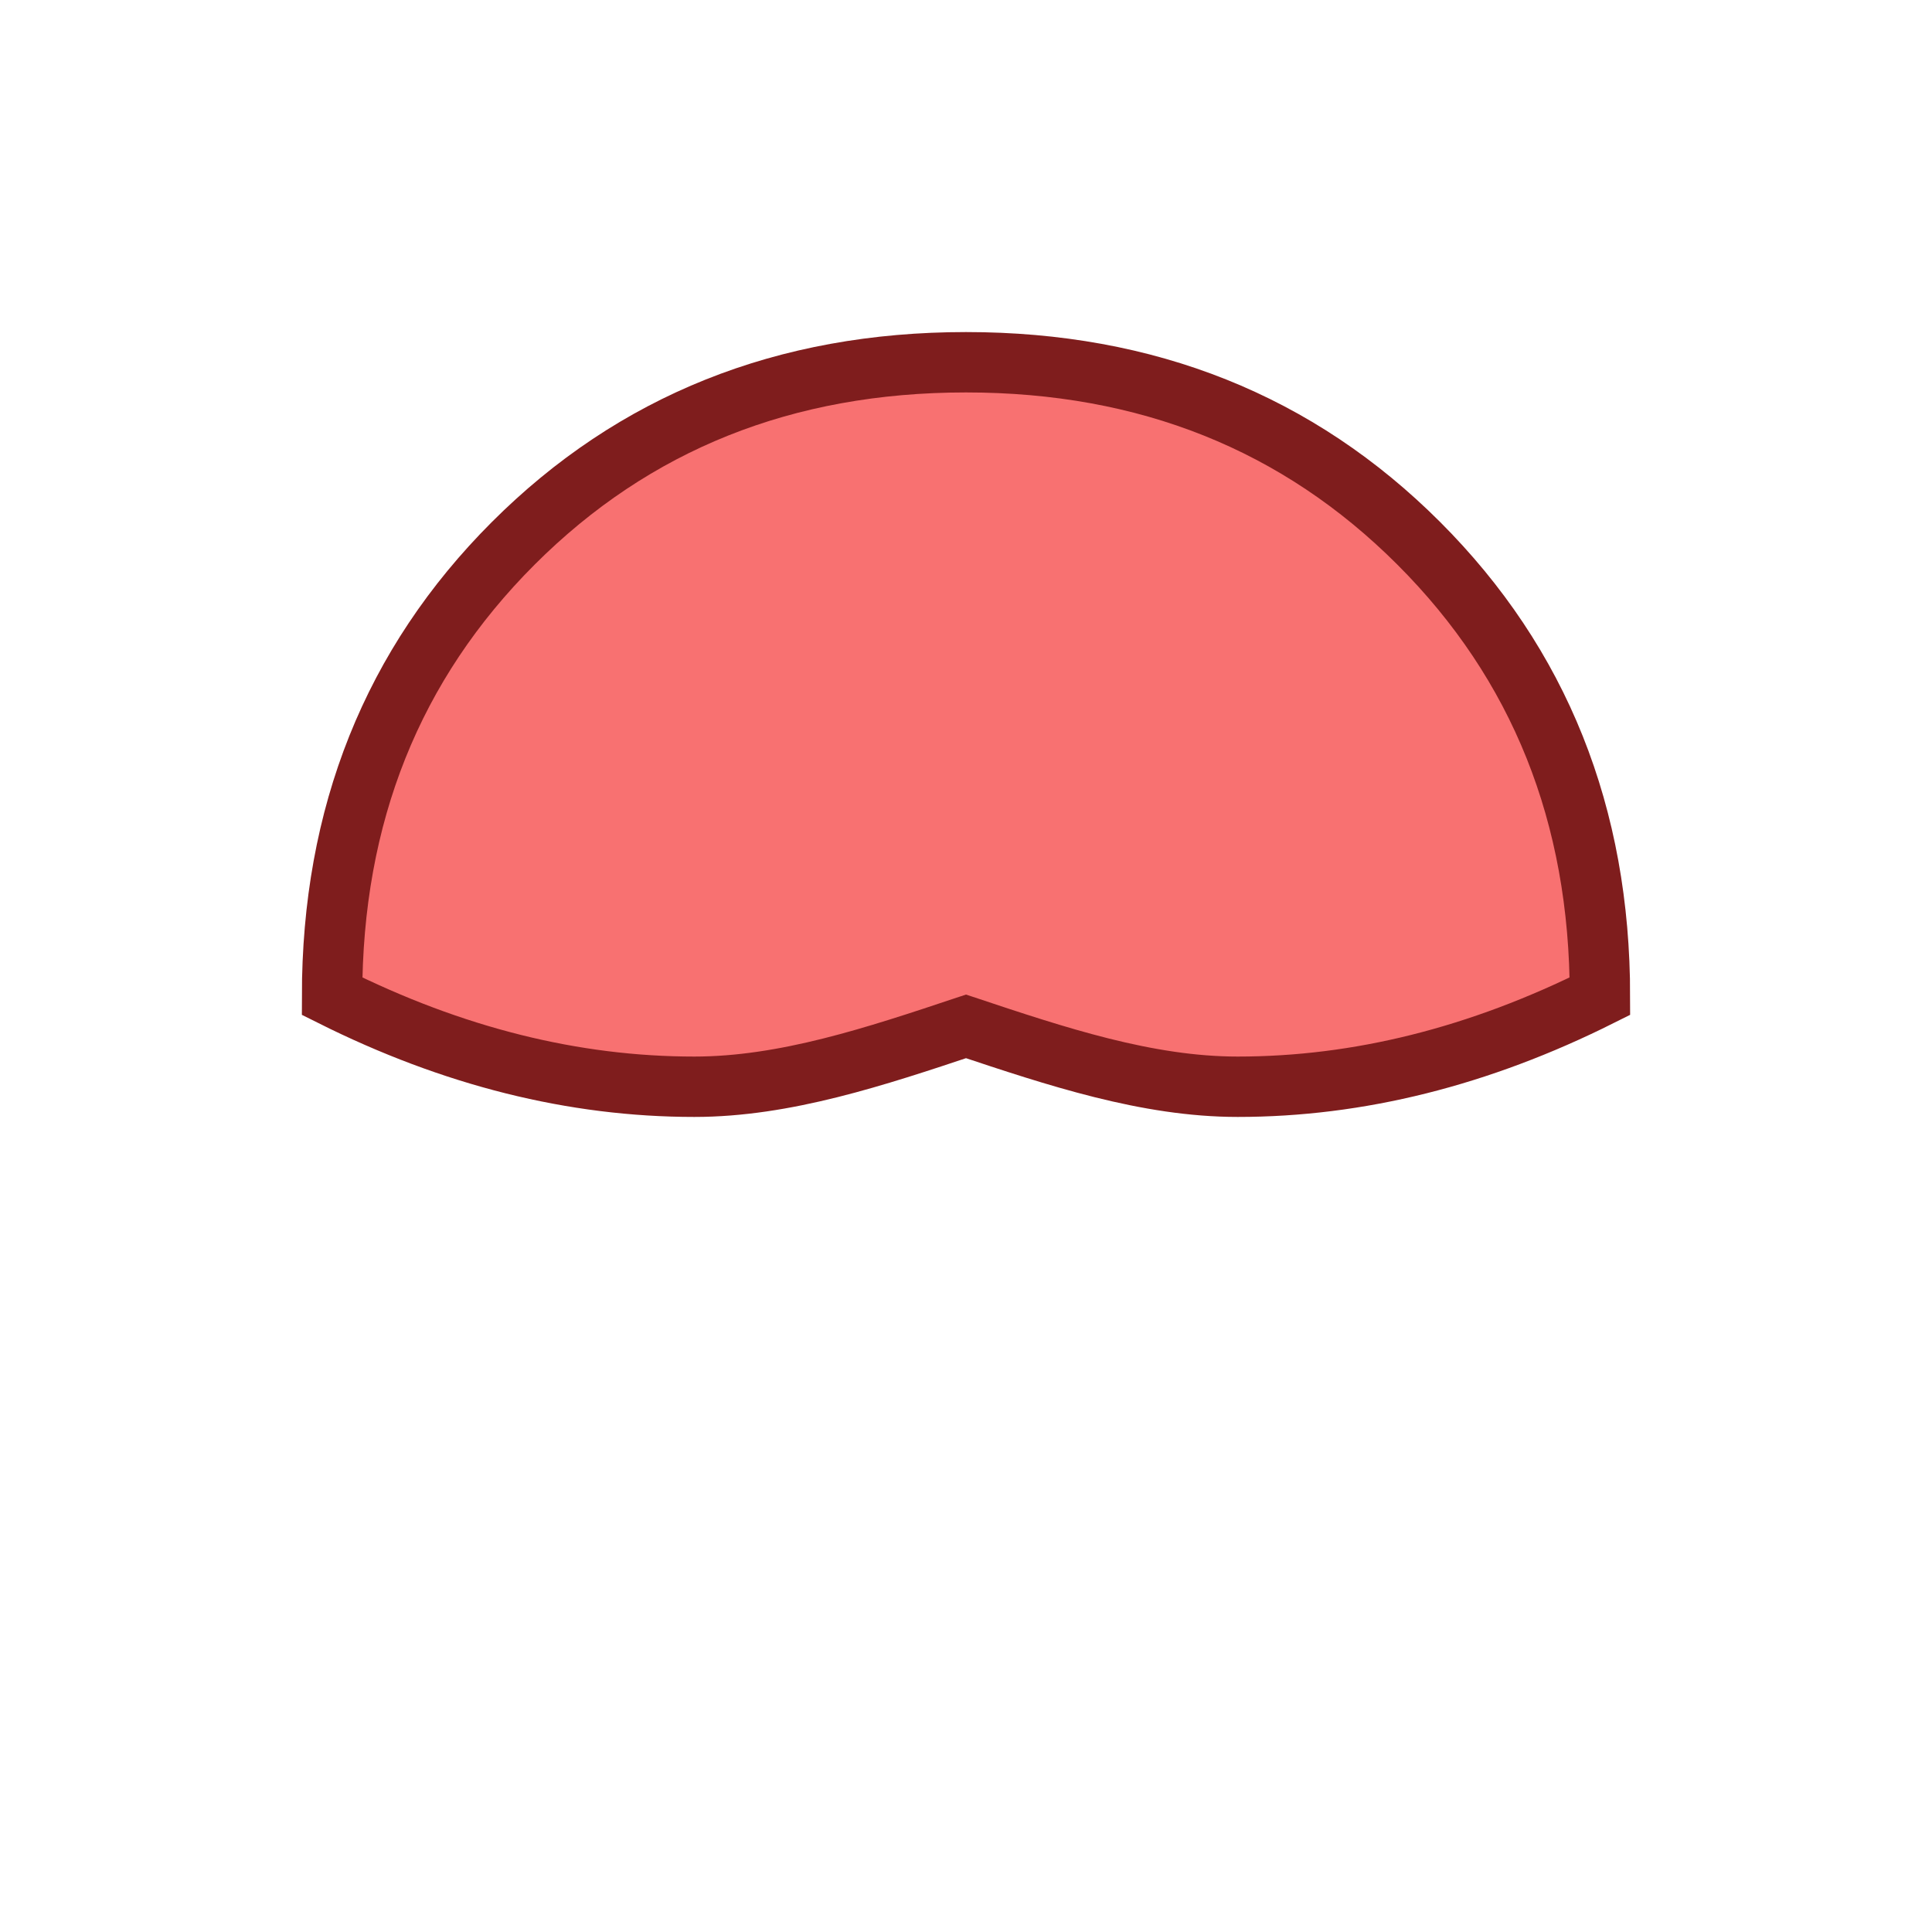
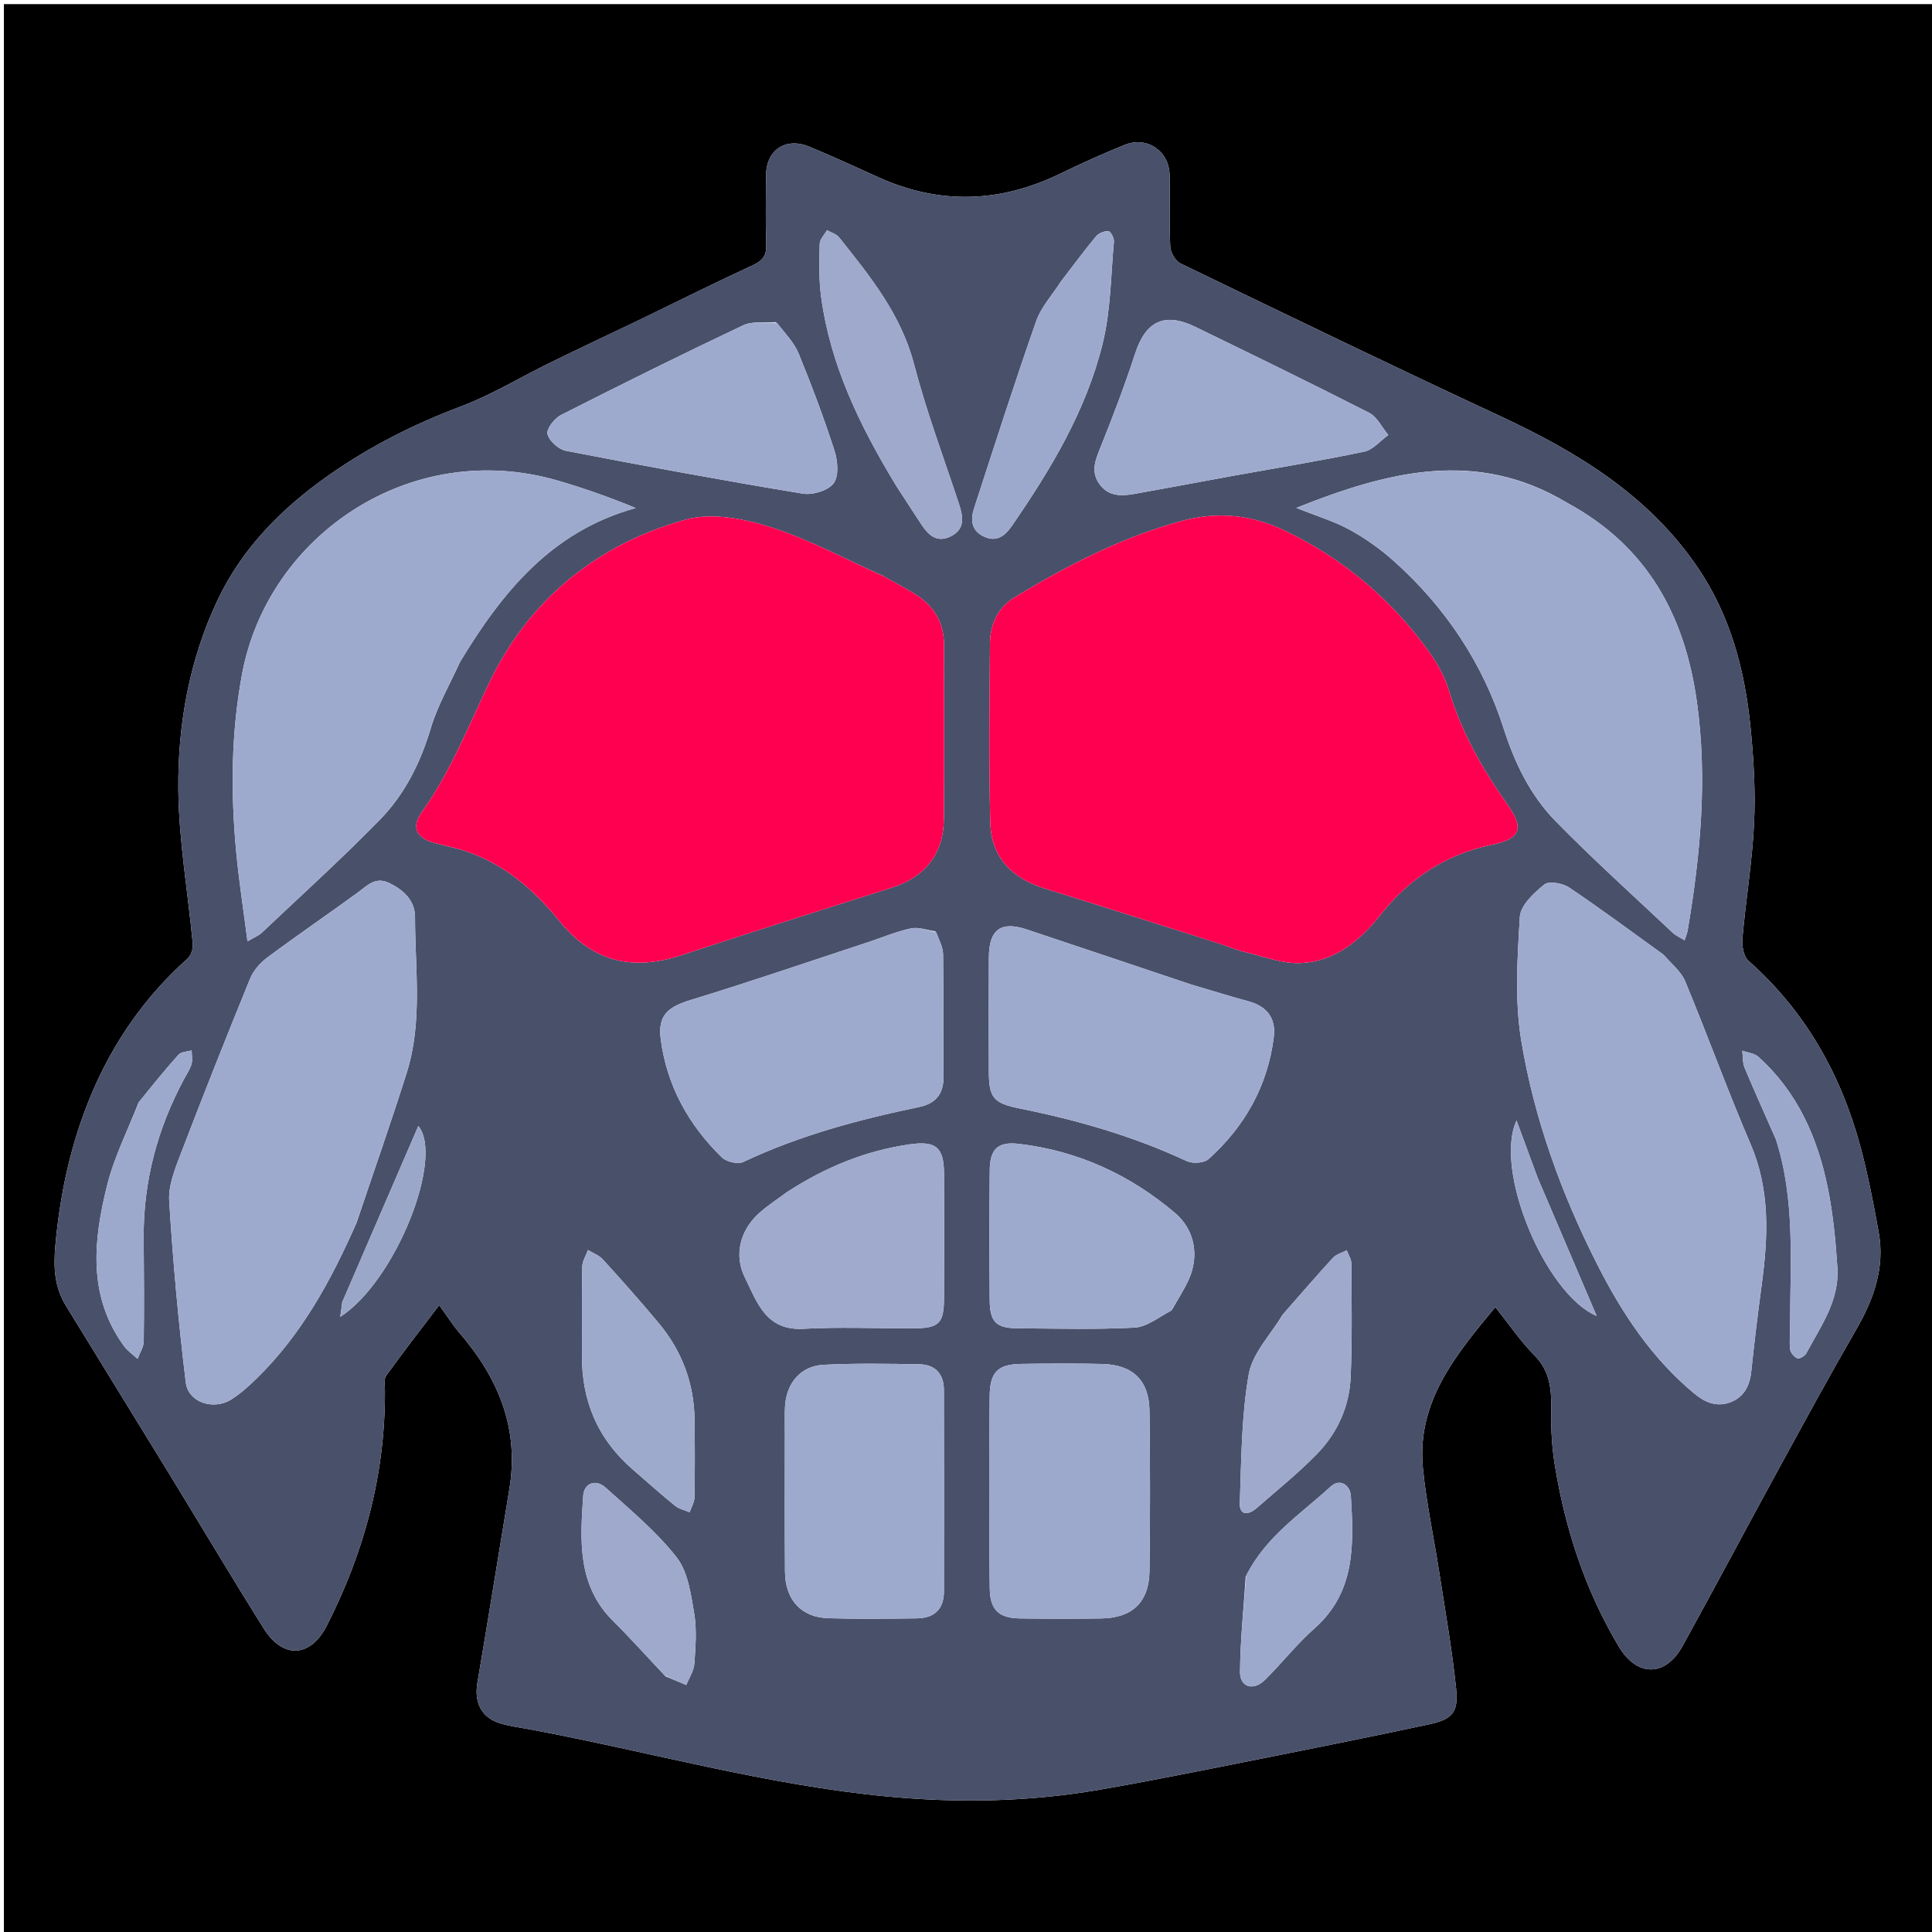
- <svg xmlns="http://www.w3.org/2000/svg" viewBox="0 0 64 64" fill="none">
-   <path fill="#f87171" d="M32 12c6 0 11 2 15 6 4 4 6 9 6 15-4 2-8 3-12 3-3 0-6-1-9-2-3 1-6 2-9 2-4 0-8-1-12-3 0-6 2-11 6-15 4-4 9-6 15-6Z" />
-   <path stroke="#7f1d1d" stroke-width="2" d="M32 12c6 0 11 2 15 6 4 4 6 9 6 15-4 2-8 3-12 3-3 0-6-1-9-2-3 1-6 2-9 2-4 0-8-1-12-3 0-6 2-11 6-15 4-4 9-6 15-6Z" />
+ <svg xmlns="http://www.w3.org/2000/svg" version="1.1" id="Layer_1" x="0px" y="0px" width="100%" viewBox="0 0 512 512" enable-background="new 0 0 512 512" xml:space="preserve">
+   <path fill="#000000" opacity="1" stroke="none" d=" M294,513   C196.024,513 98.548,513 1.036,513   C1.036,342.399 1.036,171.798 1.036,1.098   C171.56,1.098 342.119,1.098 512.839,1.098   C512.839,171.667 512.839,342.333 512.839,513   C440.131,513 367.315,513 294,513  M170.005,84.502   C161.963,88.353 153.897,92.153 145.887,96.068   C137.993,99.927 130.412,104.583 122.233,107.67   C109.775,112.371 98.098,118.251 87.205,125.886   C74.672,134.671 64.111,145.318 57.585,159.182   C50.172,174.929 47.097,192.001 47.259,209.239   C47.387,222.884 49.826,236.504 51.089,250.149   C51.206,251.408 50.629,253.204 49.719,254.016   C38.398,264.12 29.957,276.294 24.136,290.194   C18.813,302.905 15.927,316.196 14.676,330.019   C14.135,335.997 14.441,341.096 17.486,346.067   C26.608,360.958 35.79,375.812 44.91,390.704   C53.259,404.337 61.426,418.083 69.926,431.62   C75.009,439.715 82.301,439.236 86.58,430.86   C96.589,411.263 102.123,390.565 102.01,368.464   C102.004,367.139 101.693,365.461 102.354,364.545   C106.837,358.326 111.544,352.268 116.387,345.883   C118.476,348.754 119.968,351.137 121.781,353.244   C132.059,365.186 137.661,378.566 134.985,394.64   C132.143,411.717 129.442,428.819 126.523,445.883   C125.596,451.298 127.636,455.328 132.88,456.805   C135.412,457.518 138.051,457.855 140.645,458.34   C172.226,464.251 203.247,473.102 235.385,476.11   C254.142,477.865 272.804,477.507 291.356,474.3   C304.186,472.083 316.957,469.506 329.729,466.966   C346.042,463.723 362.354,460.462 378.618,456.986   C384.953,455.633 386.548,453.823 385.874,447.366   C384.799,437.056 382.983,426.821 381.399,416.567   C379.99,407.446 378.007,398.388 377.1,389.221   C375.353,371.566 385.733,359.098 396.274,346.403   C399.847,350.868 402.902,355.39 406.67,359.209   C410.989,363.587 411.19,368.656 411.091,374.212   C411.007,378.976 411.313,383.814 412.084,388.515   C414.861,405.447 420.169,421.569 428.99,436.35   C433.864,444.516 441.393,444.392 445.902,436.208   C454.681,420.275 463.211,404.205 471.936,388.241   C478.5,376.229 485.053,364.205 491.904,352.356   C496.572,344.282 499.567,335.925 497.869,326.531   C496.495,318.937 495.045,311.326 493.037,303.882   C487.86,284.687 478.442,267.986 463.384,254.641   C462.073,253.479 461.585,250.643 461.758,248.676   C462.65,238.5 464.362,228.376 464.847,218.19   C465.247,209.772 464.75,201.25 463.915,192.848   C462.416,177.75 458.635,163.269 449.968,150.485   C436.949,131.283 418.068,119.816 397.546,110.265   C369.181,97.064 341.014,83.436 312.845,69.821   C311.493,69.168 310.209,66.912 310.132,65.342   C309.819,59.024 310.092,52.68 309.961,46.349   C309.83,40.045 303.96,36.019 298.124,38.366   C292.322,40.7 286.609,43.287 280.982,46.019   C264.984,53.786 248.92,54.329 232.658,46.914   C226.642,44.171 220.618,41.436 214.518,38.889   C208.245,36.271 203.068,39.719 203.016,46.417   C202.968,52.583 202.863,58.755 203.063,64.915   C203.153,67.667 202.136,69.048 199.701,70.183   C189.967,74.721 180.326,79.457 170.005,84.502  z" />
+   <path fill="#49506A" opacity="1" stroke="none" d=" M170.328,84.311   C180.326,79.457 189.967,74.721 199.701,70.183   C202.136,69.048 203.153,67.667 203.063,64.915   C202.863,58.755 202.968,52.583 203.016,46.417   C203.068,39.719 208.245,36.271 214.518,38.889   C220.618,41.436 226.642,44.171 232.658,46.914   C248.92,54.329 264.984,53.786 280.982,46.019   C286.609,43.287 292.322,40.7 298.124,38.366   C303.96,36.019 309.83,40.045 309.961,46.349   C310.092,52.68 309.819,59.024 310.132,65.342   C310.209,66.912 311.493,69.168 312.845,69.821   C341.014,83.436 369.181,97.064 397.546,110.265   C418.068,119.816 436.949,131.283 449.968,150.485   C458.635,163.269 462.416,177.75 463.915,192.848   C464.75,201.25 465.247,209.772 464.847,218.19   C464.362,228.376 462.65,238.5 461.758,248.676   C461.585,250.643 462.073,253.479 463.384,254.641   C478.442,267.986 487.86,284.687 493.037,303.882   C495.045,311.326 496.495,318.937 497.869,326.531   C499.567,335.925 496.572,344.282 491.904,352.356   C485.053,364.205 478.5,376.229 471.936,388.241   C463.211,404.205 454.681,420.275 445.902,436.208   C441.393,444.392 433.864,444.516 428.99,436.35   C420.169,421.569 414.861,405.447 412.084,388.515   C411.313,383.814 411.007,378.976 411.091,374.212   C411.19,368.656 410.989,363.587 406.67,359.209   C402.902,355.39 399.847,350.868 396.274,346.403   C385.733,359.098 375.353,371.566 377.1,389.221   C378.007,398.388 379.99,407.446 381.399,416.567   C382.983,426.821 384.799,437.056 385.874,447.366   C386.548,453.823 384.953,455.633 378.618,456.986   C362.354,460.462 346.042,463.723 329.729,466.966   C316.957,469.506 304.186,472.083 291.356,474.3   C272.804,477.507 254.142,477.865 235.385,476.11   C203.247,473.102 172.226,464.251 140.645,458.34   C138.051,457.855 135.412,457.518 132.88,456.805   C127.636,455.328 125.596,451.298 126.523,445.883   C129.442,428.819 132.143,411.717 134.985,394.64   C137.661,378.566 132.059,365.186 121.781,353.244   C119.968,351.137 118.476,348.754 116.387,345.883   C111.544,352.268 106.837,358.326 102.354,364.545   C101.693,365.461 102.004,367.139 102.01,368.464   C102.123,390.565 96.589,411.263 86.58,430.86   C82.301,439.236 75.009,439.715 69.926,431.62   C61.426,418.083 53.259,404.337 44.91,390.704   C35.79,375.812 26.608,360.958 17.486,346.067   C14.441,341.096 14.135,335.997 14.676,330.019   C15.927,316.196 18.813,302.905 24.136,290.194   C29.957,276.294 38.398,264.12 49.719,254.016   C50.629,253.204 51.206,251.408 51.089,250.149   C49.826,236.504 47.387,222.884 47.259,209.239   C47.097,192.001 50.172,174.929 57.585,159.182   C64.111,145.318 74.672,134.671 87.205,125.886   C98.098,118.251 109.775,112.371 122.233,107.67   C130.412,104.583 137.993,99.927 145.887,96.068   C153.897,92.153 161.963,88.353 170.328,84.311  M323.304,250.111   C325.511,250.853 327.676,251.774 329.933,252.303   C334.868,253.458 339.904,255.473 344.801,255.223   C353.783,254.764 360.401,249.316 365.884,242.385   C373.472,232.79 383.164,226.416 395.253,223.889   C403.05,222.258 404.052,219.636 399.353,212.997   C392.778,203.707 387.254,193.933 383.945,182.929   C382.865,179.339 380.932,175.847 378.736,172.778   C368.765,158.843 356.032,148.1 340.549,140.655   C331.788,136.442 322.747,135.489 313.344,138.018   C297.437,142.296 282.975,149.778 268.987,158.229   C264.555,160.906 262.397,165.376 262.354,170.473   C262.22,186.293 262.05,202.121 262.431,217.933   C262.65,227.03 268.068,232.753 276.886,235.469   C292.139,240.167 307.326,245.078 323.304,250.111  M233.918,152.575   C224.048,148.187 214.449,142.948 204.216,139.704   C197.162,137.468 188.628,135.803 181.803,137.684   C158.448,144.122 140.357,158.759 129.874,180.518   C124.176,192.347 119.417,204.524 111.742,215.318   C108.946,219.251 110.34,222.088 115.136,223.39   C117.863,224.13 120.663,224.639 123.335,225.534   C133.633,228.985 141.457,235.724 148.219,244.046   C156.993,254.843 167.445,257.463 180.575,253.129   C199.052,247.032 217.606,241.167 236.159,235.304   C245.127,232.47 250.061,226.374 250.139,216.963   C250.267,201.639 250.167,186.313 250.175,170.988   C250.178,164.95 247.459,160.464 242.38,157.368   C239.823,155.81 237.176,154.401 233.918,152.575  M415.242,133.209   C391.275,118.845 367.858,124.892 343.547,134.596   C349.013,136.789 353.645,138.164 357.781,140.442   C361.971,142.749 365.969,145.616 369.531,148.816   C383.054,160.964 392.921,175.72 398.466,193.006   C401.435,202.265 405.548,210.765 412.23,217.594   C422.22,227.802 432.867,237.368 443.268,247.171   C444.066,247.923 445.134,248.387 446.423,249.204   C446.785,248.073 447.114,247.353 447.241,246.599   C450.647,226.495 452.532,206.307 449.688,185.971   C446.522,163.328 436.738,144.854 415.242,133.209  M121.907,175.431   C133.035,157.014 146.092,140.803 168.473,134.634   C161.63,131.822 154.809,129.392 147.869,127.375   C108.73,116.001 71.041,141.98 64.182,178.471   C61.23,194.183 61.116,209.925 62.595,225.73   C63.317,233.448 64.519,241.122 65.588,249.468   C67.469,248.352 68.582,247.935 69.377,247.183   C79.885,237.244 90.629,227.531 100.723,217.185   C107.281,210.463 111.438,202.117 114.169,192.96   C115.912,187.117 119.033,181.685 121.907,175.431  M440.66,252.869   C432.414,246.938 424.268,240.859 415.841,235.198   C414.132,234.05 410.495,233.405 409.259,234.402   C406.489,236.636 402.955,239.946 402.773,243   C402.12,253.922 401.378,265.146 403.158,275.841   C406.613,296.601 413.799,316.392 423.346,335.207   C429.869,348.06 437.745,359.959 449.004,369.305   C451.924,371.728 455.037,372.993 458.663,371.572   C462.298,370.148 463.727,367.13 464.12,363.324   C464.908,355.707 465.842,348.103 466.864,340.513   C468.567,327.855 469.168,315.436 463.92,303.2   C457.82,288.976 452.54,274.404 446.616,260.102   C445.547,257.522 443.089,255.518 440.66,252.869  M94.501,323.998   C98.95,310.759 103.597,297.583 107.793,284.265   C112.042,270.783 109.979,256.836 109.987,243.072   C109.99,238.715 107.052,235.887 103.145,234.007   C99.438,232.223 97.327,234.703 94.774,236.563   C86.834,242.345 78.719,247.89 70.84,253.752   C68.955,255.155 67.154,257.201 66.279,259.345   C59.99,274.755 53.848,290.227 47.903,305.772   C46.372,309.774 44.589,314.176 44.842,318.275   C45.835,334.345 47.294,350.403 49.242,366.385   C49.886,371.663 56.57,373.824 61.236,370.903   C63.749,369.33 66.011,367.275 68.14,365.186   C79.88,353.668 87.647,339.57 94.501,323.998  M315.689,260.917   C301.169,256.049 286.655,251.164 272.127,246.322   C265.229,244.023 262.099,246.315 262.063,253.725   C262.013,263.72 262.036,273.716 262.054,283.711   C262.066,290.869 263.119,292.333 270.314,293.779   C285.551,296.84 300.368,301.113 314.502,307.703   C316.06,308.43 319.091,308.24 320.272,307.178   C329.872,298.547 335.94,287.803 337.561,274.907   C338.222,269.651 335.6,266.638 330.792,265.336   C325.985,264.035 321.23,262.537 315.689,260.917  M247.88,246.803   C245.711,246.505 243.414,245.606 241.4,246.036   C237.522,246.863 233.809,248.459 230.018,249.705   C214.382,254.845 198.809,260.188 183.072,264.996   C176.947,266.868 174.27,269.078 175.11,275.458   C176.729,287.755 182.496,298.144 191.318,306.738   C192.52,307.909 195.541,308.613 196.965,307.939   C211.824,300.906 227.537,296.715 243.524,293.381   C248.247,292.396 250.131,289.704 250.054,284.928   C249.884,274.279 250.074,263.624 249.931,252.974   C249.905,251.093 248.973,249.224 247.88,246.803  M262.241,393.5   C262.246,402.656 262.154,411.813 262.294,420.967   C262.38,426.607 264.676,428.822 270.281,428.901   C277.438,429.001 284.598,428.999 291.755,428.908   C300.062,428.803 304.511,424.628 304.622,416.309   C304.812,402.162 304.812,388.008 304.621,373.861   C304.512,365.801 300.196,361.659 292.095,361.467   C284.941,361.298 277.778,361.343 270.622,361.451   C264.381,361.545 262.349,363.649 262.271,370.026   C262.18,377.517 262.244,385.009 262.241,393.5  M207.999,379.568   C208.002,391.883 207.934,404.198 208.033,416.512   C208.093,423.986 212.356,428.634 219.547,428.846   C227.361,429.077 235.189,428.972 243.009,428.882   C247.592,428.829 250.145,426.435 250.151,421.744   C250.175,403.938 250.174,386.132 250.139,368.326   C250.131,364.13 247.847,361.64 243.731,361.559   C235.25,361.391 226.749,361.267 218.283,361.684   C212.247,361.981 208.428,366.481 208.049,372.605   C207.926,374.595 208.01,376.598 207.999,379.568  M310.594,347.088   C312.062,344.48 313.705,341.954 314.961,339.248   C317.884,332.951 316.677,325.946 311.421,321.481   C299.478,311.333 285.718,304.997 270.074,303.14   C264.501,302.479 262.346,304.442 262.292,310.113   C262.183,321.592 262.2,333.074 262.281,344.554   C262.321,350.348 264.012,351.99 269.728,352.017   C280.043,352.067 290.377,352.37 300.665,351.833   C303.899,351.664 307.01,349.142 310.594,347.088  M208.503,315.951   C205.981,317.848 203.281,319.553 200.973,321.682   C196.092,326.184 194.489,332.666 197.393,338.534   C200.617,345.051 202.917,352.701 212.936,352.146   C222.554,351.612 232.224,352.049 241.871,352.024   C248.869,352.005 250.149,350.789 250.173,344.01   C250.213,333.033 250.213,322.055 250.174,311.077   C250.149,304.019 248.031,302.254 240.962,303.282   C229.418,304.962 218.866,309.234 208.503,315.951  M326.712,126.105   C338.329,124.016 349.984,122.105 361.533,119.69   C363.867,119.202 365.802,116.803 367.921,115.285   C366.246,113.279 364.973,110.486 362.832,109.393   C347.58,101.602 332.172,94.117 316.772,86.622   C308.604,82.647 303.621,85.12 300.834,93.665   C298.108,102.024 294.97,110.26 291.695,118.422   C290.338,121.805 288.953,124.916 291.355,128.267   C293.795,131.672 297.306,131.494 300.848,130.858   C309.193,129.359 317.526,127.788 326.712,126.105  M205.608,85.364   C202.707,85.601 199.428,85.039 196.967,86.205   C180.74,93.889 164.648,101.864 148.64,109.996   C146.927,110.867 144.749,113.686 145.084,115.028   C145.539,116.848 148.022,119.092 149.961,119.467   C170.85,123.505 191.78,127.355 212.769,130.824   C215.385,131.256 219.511,129.995 220.941,128.05   C222.363,126.118 222.006,122.094 221.137,119.404   C218.333,110.728 215.115,102.171 211.664,93.728   C210.476,90.822 208.133,88.387 205.608,85.364  M167.896,389.612   C171.546,392.766 175.138,395.992 178.882,399.029   C179.945,399.891 181.453,400.203 182.756,400.768   C183.207,399.441 184.023,398.121 184.047,396.786   C184.172,389.968 184.148,383.146 184.07,376.327   C183.96,366.652 180.744,358.05 174.574,350.645   C169.785,344.896 164.8,339.305 159.77,333.764   C158.76,332.652 157.151,332.083 155.819,331.264   C155.291,332.724 154.335,334.175 154.306,335.645   C154.152,343.46 154.262,351.28 154.221,359.098   C154.158,371.066 158.192,381.221 167.896,389.612  M339.906,348.409   C336.788,353.655 331.91,358.593 330.926,364.213   C328.969,375.389 328.971,386.935 328.567,398.342   C328.447,401.736 330.902,401.504 332.971,399.702   C338.359,395.007 343.942,390.491 348.936,385.402   C354.45,379.782 357.622,372.694 357.947,364.803   C358.359,354.841 358.183,344.853 358.136,334.877   C358.131,333.698 357.339,332.523 356.911,331.346   C355.682,331.986 354.156,332.354 353.273,333.313   C348.881,338.082 344.658,343.007 339.906,348.409  M281.134,74.626   C278.906,78.118 275.915,81.343 274.582,85.149   C268.816,101.606 263.5,118.221 258.111,134.809   C257.176,137.686 257.401,140.516 260.556,142.105   C263.961,143.821 266.276,142.098 268.134,139.402   C278.461,124.415 287.848,108.827 292.219,91.021   C294.363,82.288 294.383,73.026 295.204,63.989   C295.287,63.077 294.307,61.295 293.74,61.261   C292.653,61.197 291.153,61.802 290.448,62.649   C287.369,66.353 284.512,70.243 281.134,74.626  M237.601,128.898   C239.687,132.104 241.776,135.306 243.857,138.514   C245.781,141.481 248.009,144.086 251.958,142.138   C255.852,140.217 255.257,136.93 254.132,133.523   C250.069,121.212 245.494,109.031 242.226,96.51   C238.767,83.25 230.536,73.175 222.374,62.904   C221.65,61.994 220.245,61.624 219.156,61.004   C218.481,62.211 217.257,63.406 217.228,64.628   C217.117,69.268 216.985,73.972 217.596,78.554   C220.019,96.72 227.827,112.827 237.601,128.898  M330.12,417.851   C329.572,426.255 328.694,434.656 328.618,443.065   C328.581,447.159 332.157,448.21 335.224,445.191   C339.722,440.765 343.635,435.711 348.348,431.547   C359.292,421.875 358.763,409.226 357.995,396.512   C357.808,393.414 355.021,391.764 352.665,393.938   C344.789,401.204 335.436,407.121 330.12,417.851  M176.354,444.235   C178.192,445.003 180.03,445.772 181.869,446.541   C182.617,444.669 183.874,442.833 184.011,440.917   C184.33,436.451 184.695,431.847 183.956,427.483   C183.09,422.372 182.297,416.493 179.287,412.666   C173.898,405.815 167.002,400.109 160.47,394.218   C157.839,391.845 154.777,393.09 154.555,396.372   C153.755,408.179 152.935,420.124 162.482,429.586   C167.085,434.149 171.409,438.991 176.354,444.235  M470.657,301.995   C475.785,317.885 474.407,334.279 474.41,350.564   C474.411,352.895 474.16,355.245 474.399,357.547   C474.493,358.454 475.458,359.591 476.317,359.977   C476.824,360.204 478.28,359.371 478.662,358.665   C482.522,351.518 487.478,344.636 486.931,336.009   C486.479,328.889 485.787,321.719 484.369,314.74   C481.667,301.447 476.32,289.345 465.962,280.057   C464.911,279.115 463.152,278.963 461.721,278.445   C461.911,279.965 461.777,281.621 462.346,282.983   C464.909,289.119 467.672,295.172 470.657,301.995  M36.704,292.231   C33.886,299.481 30.291,306.536 28.416,314.021   C24.765,328.597 23.171,343.312 32.803,356.648   C33.769,357.986 35.23,358.968 36.461,360.116   C37.031,358.566 38.071,357.022 38.093,355.464   C38.222,346.324 38.14,337.181 38.077,328.039   C37.973,313.083 41.716,299.115 48.767,285.982   C49.474,284.665 50.35,283.387 50.759,281.978   C51.082,280.868 50.806,279.585 50.796,278.378   C49.62,278.725 48.039,278.705 47.337,279.48   C43.786,283.405 40.464,287.536 36.704,292.231  M90.706,345.073   C90.557,346.16 90.408,347.247 90.169,348.987   C104.898,339.465 117.74,306.768 110.862,298.401   C104.259,313.684 97.625,329.04 90.706,345.073  M407.429,311.967   C405.7,307.271 403.971,302.575 401.902,296.955   C395.794,310.066 409.514,342.978 423.13,348.745   C417.799,336.25 412.77,324.464 407.429,311.967  z" />
+   <path fill="#FE004F" opacity="1" stroke="none" d=" M322.922,250.005   C307.326,245.078 292.139,240.167 276.886,235.469   C268.068,232.753 262.65,227.03 262.431,217.933   C262.05,202.121 262.22,186.293 262.354,170.473   C262.397,165.376 264.555,160.906 268.987,158.229   C282.975,149.778 297.437,142.296 313.344,138.018   C322.747,135.489 331.788,136.442 340.549,140.655   C356.032,148.1 368.765,158.843 378.736,172.778   C380.932,175.847 382.865,179.339 383.945,182.929   C387.254,193.933 392.778,203.707 399.353,212.997   C404.052,219.636 403.05,222.258 395.253,223.889   C383.164,226.416 373.472,232.79 365.884,242.385   C360.401,249.316 353.783,254.764 344.801,255.223   C339.904,255.473 334.868,253.458 329.933,252.303   C327.676,251.774 325.511,250.853 322.922,250.005  z" />
+   <path fill="#FE004F" opacity="1" stroke="none" d=" M234.244,152.749   C237.176,154.401 239.823,155.81 242.38,157.368   C247.459,160.464 250.178,164.95 250.175,170.988   C250.167,186.313 250.267,201.639 250.139,216.963   C250.061,226.374 245.127,232.47 236.159,235.304   C217.606,241.167 199.052,247.032 180.575,253.129   C167.445,257.463 156.993,254.843 148.219,244.046   C141.457,235.724 133.633,228.985 123.335,225.534   C120.663,224.639 117.863,224.13 115.136,223.39   C110.34,222.088 108.946,219.251 111.742,215.318   C119.417,204.524 124.176,192.347 129.874,180.518   C140.357,158.759 158.448,144.122 181.803,137.684   C188.628,135.803 197.162,137.468 204.216,139.704   C214.449,142.948 224.048,148.187 234.244,152.749  z" />
+   <path fill="#9EAACD" opacity="1" stroke="none" d=" M415.558,133.397   C436.738,144.854 446.522,163.328 449.688,185.971   C452.532,206.307 450.647,226.495 447.241,246.599   C447.114,247.353 446.785,248.073 446.423,249.204   C445.134,248.387 444.066,247.923 443.268,247.171   C432.867,237.368 422.22,227.802 412.23,217.594   C405.548,210.765 401.435,202.265 398.466,193.006   C392.921,175.72 383.054,160.964 369.531,148.816   C365.969,145.616 361.971,142.749 357.781,140.442   C353.645,138.164 349.013,136.789 343.547,134.596   C367.858,124.892 391.275,118.845 415.558,133.397  z" />
+   <path fill="#9EAACD" opacity="1" stroke="none" d=" M121.722,175.75   C119.033,181.685 115.912,187.117 114.169,192.96   C111.438,202.117 107.281,210.463 100.723,217.185   C90.629,227.531 79.885,237.244 69.377,247.183   C68.582,247.935 67.469,248.352 65.588,249.468   C64.519,241.122 63.317,233.448 62.595,225.73   C61.116,209.925 61.23,194.183 64.182,178.471   C71.041,141.98 108.73,116.001 147.869,127.375   C154.809,129.392 161.63,131.822 168.473,134.634   C146.092,140.803 133.035,157.014 121.722,175.75  z" />
+   <path fill="#9EAACD" opacity="1" stroke="none" d=" M440.966,253.059   C443.089,255.518 445.547,257.522 446.616,260.102   C452.54,274.404 457.82,288.976 463.92,303.2   C469.168,315.436 468.567,327.855 466.864,340.513   C465.842,348.103 464.908,355.707 464.12,363.324   C463.727,367.13 462.298,370.148 458.663,371.572   C455.037,372.993 451.924,371.728 449.004,369.305   C437.745,359.959 429.869,348.06 423.346,335.207   C413.799,316.392 406.613,296.601 403.158,275.841   C401.378,265.146 402.12,253.922 402.773,243   C402.955,239.946 406.489,236.636 409.259,234.402   C410.495,233.405 414.132,234.05 415.841,235.198   C424.268,240.859 432.414,246.938 440.966,253.059  z" />
+   <path fill="#9EAACD" opacity="1" stroke="none" d=" M94.341,324.344   C87.647,339.57 79.88,353.668 68.14,365.186   C66.011,367.275 63.749,369.33 61.236,370.903   C56.57,373.824 49.886,371.663 49.242,366.385   C47.294,350.403 45.835,334.345 44.842,318.275   C44.589,314.176 46.372,309.774 47.903,305.772   C53.848,290.227 59.99,274.755 66.279,259.345   C67.154,257.201 68.955,255.155 70.84,253.752   C78.719,247.89 86.834,242.345 94.774,236.563   C97.327,234.703 99.438,232.223 103.145,234.007   C107.052,235.887 109.99,238.715 109.987,243.072   C109.979,256.836 112.042,270.783 107.793,284.265   C103.597,297.583 98.95,310.759 94.341,324.344  z" />
+   <path fill="#9EAACD" opacity="1" stroke="none" d=" M316.071,261.021   C321.23,262.537 325.985,264.035 330.792,265.336   C335.6,266.638 338.222,269.651 337.561,274.907   C335.94,287.803 329.872,298.547 320.272,307.178   C319.091,308.24 316.06,308.43 314.502,307.703   C300.368,301.113 285.551,296.84 270.314,293.779   C263.119,292.333 262.066,290.869 262.054,283.711   C262.036,273.716 262.013,263.72 262.063,253.725   C262.099,246.315 265.229,244.023 272.127,246.322   C286.655,251.164 301.169,256.049 316.071,261.021  z" />
+   <path fill="#9EAACD" opacity="1" stroke="none" d=" M248.17,247.076   C248.973,249.224 249.905,251.093 249.931,252.974   C250.074,263.624 249.884,274.279 250.054,284.928   C250.131,289.704 248.247,292.396 243.524,293.381   C227.537,296.715 211.824,300.906 196.965,307.939   C195.541,308.613 192.52,307.909 191.318,306.738   C182.496,298.144 176.729,287.755 175.11,275.458   C174.27,269.078 176.947,266.868 183.072,264.996   C198.809,260.188 214.382,254.845 230.018,249.705   C233.809,248.459 237.522,246.863 241.4,246.036   C243.414,245.606 245.711,246.505 248.17,247.076  z" />
+   <path fill="#9DA9CC" opacity="1" stroke="none" d=" M262.241,393   C262.244,385.009 262.18,377.517 262.271,370.026   C262.349,363.649 264.381,361.545 270.622,361.451   C277.778,361.343 284.941,361.298 292.095,361.467   C300.196,361.659 304.512,365.801 304.621,373.861   C304.812,388.008 304.812,402.162 304.622,416.309   C304.511,424.628 300.062,428.803 291.755,428.908   C284.598,428.999 277.438,429.001 270.281,428.901   C264.676,428.822 262.38,426.607 262.294,420.967   C262.154,411.813 262.246,402.656 262.241,393  z" />
+   <path fill="#9EAACD" opacity="1" stroke="none" d=" M207.999,379.081   C208.01,376.598 207.926,374.595 208.049,372.605   C208.428,366.481 212.247,361.981 218.283,361.684   C226.749,361.267 235.25,361.391 243.731,361.559   C247.847,361.64 250.131,364.13 250.139,368.326   C250.174,386.132 250.175,403.938 250.151,421.744   C250.145,426.435 247.592,428.829 243.009,428.882   C235.189,428.972 227.361,429.077 219.547,428.846   C212.356,428.634 208.093,423.986 208.033,416.512   C207.934,404.198 208.002,391.883 207.999,379.081  z" />
+   <path fill="#9EAACD" opacity="1" stroke="none" d=" M310.386,347.393   C307.01,349.142 303.899,351.664 300.665,351.833   C290.377,352.37 280.043,352.067 269.728,352.017   C264.012,351.99 262.321,350.348 262.281,344.554   C262.2,333.074 262.183,321.592 262.292,310.113   C262.346,304.442 264.501,302.479 270.074,303.14   C285.718,304.997 299.478,311.333 311.421,321.481   C316.677,325.946 317.884,332.951 314.961,339.248   C313.705,341.954 312.062,344.48 310.386,347.393  z" />
+   <path fill="#9FAACD" opacity="1" stroke="none" d=" M208.801,315.745   C218.866,309.234 229.418,304.962 240.962,303.282   C248.031,302.254 250.149,304.019 250.174,311.077   C250.213,322.055 250.213,333.033 250.173,344.01   C250.149,350.789 248.869,352.005 241.871,352.024   C232.224,352.049 222.554,351.612 212.936,352.146   C202.917,352.701 200.617,345.051 197.393,338.534   C194.489,332.666 196.092,326.184 200.973,321.682   C203.281,319.553 205.981,317.848 208.801,315.745  z" />
+   <path fill="#9EAACD" opacity="1" stroke="none" d=" M326.288,126.175   C317.526,127.788 309.193,129.359 300.848,130.858   C297.306,131.494 293.795,131.672 291.355,128.267   C288.953,124.916 290.338,121.805 291.695,118.422   C294.97,110.26 298.108,102.024 300.834,93.665   C303.621,85.12 308.604,82.647 316.772,86.622   C332.172,94.117 347.58,101.602 362.832,109.393   C364.973,110.486 366.246,113.279 367.921,115.285   C365.802,116.803 363.867,119.202 361.533,119.69   C349.984,122.105 338.329,124.016 326.288,126.175  z" />
+   <path fill="#9EAACD" opacity="1" stroke="none" d=" M205.963,85.551   C208.133,88.387 210.476,90.822 211.664,93.728   C215.115,102.171 218.333,110.728 221.137,119.404   C222.006,122.094 222.363,126.118 220.941,128.05   C219.511,129.995 215.385,131.256 212.769,130.824   C191.78,127.355 170.85,123.505 149.961,119.467   C148.022,119.092 145.539,116.848 145.084,115.028   C144.749,113.686 146.927,110.867 148.64,109.996   C164.648,101.864 180.74,93.889 196.967,86.205   C199.428,85.039 202.707,85.601 205.963,85.551  z" />
+   <path fill="#9EAACC" opacity="1" stroke="none" d=" M167.632,389.374   C158.192,381.221 154.158,371.066 154.221,359.098   C154.262,351.28 154.152,343.46 154.306,335.645   C154.335,334.175 155.291,332.724 155.819,331.264   C157.151,332.083 158.76,332.652 159.77,333.764   C164.8,339.305 169.785,344.896 174.574,350.645   C180.744,358.05 183.96,366.652 184.07,376.327   C184.148,383.146 184.172,389.968 184.047,396.786   C184.023,398.121 183.207,399.441 182.756,400.768   C181.453,400.203 179.945,399.891 178.882,399.029   C175.138,395.992 171.546,392.766 167.632,389.374  z" />
+   <path fill="#9EA9CC" opacity="1" stroke="none" d=" M340.141,348.143   C344.658,343.007 348.881,338.082 353.273,333.313   C354.156,332.354 355.682,331.986 356.911,331.346   C357.339,332.523 358.131,333.698 358.136,334.877   C358.183,344.853 358.359,354.841 357.947,364.803   C357.622,372.694 354.45,379.782 348.936,385.402   C343.942,390.491 338.359,395.007 332.971,399.702   C330.902,401.504 328.447,401.736 328.567,398.342   C328.971,386.935 328.969,375.389 330.926,364.213   C331.91,358.593 336.788,353.655 340.141,348.143  z" />
+   <path fill="#9DA9CC" opacity="1" stroke="none" d=" M281.355,74.346   C284.512,70.243 287.369,66.353 290.448,62.649   C291.153,61.802 292.653,61.197 293.74,61.261   C294.307,61.295 295.287,63.077 295.204,63.989   C294.383,73.026 294.363,82.288 292.219,91.021   C287.848,108.827 278.461,124.415 268.134,139.402   C266.276,142.098 263.961,143.821 260.556,142.105   C257.401,140.516 257.176,137.686 258.111,134.809   C263.5,118.221 268.816,101.606 274.582,85.149   C275.915,81.343 278.906,78.118 281.355,74.346  z" />
+   <path fill="#9EA9CC" opacity="1" stroke="none" d=" M237.404,128.592   C227.827,112.827 220.019,96.72 217.596,78.554   C216.985,73.972 217.117,69.268 217.228,64.628   C217.257,63.406 218.481,62.211 219.156,61.004   C220.245,61.624 221.65,61.994 222.374,62.904   C230.536,73.175 238.767,83.25 242.226,96.51   C245.494,109.031 250.069,121.212 254.132,133.523   C255.257,136.93 255.852,140.217 251.958,142.138   C248.009,144.086 245.781,141.481 243.857,138.514   C241.776,135.306 239.687,132.104 237.404,128.592  z" />
+   <path fill="#9DA9CC" opacity="1" stroke="none" d=" M330.265,417.492   C335.436,407.121 344.789,401.204 352.665,393.938   C355.021,391.764 357.808,393.414 357.995,396.512   C358.763,409.226 359.292,421.875 348.348,431.547   C343.635,435.711 339.722,440.765 335.224,445.191   C332.157,448.21 328.581,447.159 328.618,443.065   C328.694,434.656 329.572,426.255 330.265,417.492  z" />
+   <path fill="#9EA9CC" opacity="1" stroke="none" d=" M176.107,443.971   C171.409,438.991 167.085,434.149 162.482,429.586   C152.935,420.124 153.755,408.179 154.555,396.372   C154.777,393.09 157.839,391.845 160.47,394.218   C167.002,400.109 173.898,405.815 179.287,412.666   C182.297,416.493 183.09,422.372 183.956,427.483   C184.695,431.847 184.33,436.451 184.011,440.917   C183.874,442.833 182.617,444.669 181.869,446.541   C180.03,445.772 178.192,445.003 176.107,443.971  z" />
+   <path fill="#9CA8CB" opacity="1" stroke="none" d=" M470.51,301.625   C467.672,295.172 464.909,289.119 462.346,282.983   C461.777,281.621 461.911,279.965 461.721,278.445   C463.152,278.963 464.911,279.115 465.962,280.057   C476.32,289.345 481.667,301.447 484.369,314.74   C485.787,321.719 486.479,328.889 486.931,336.009   C487.478,344.636 482.522,351.518 478.662,358.665   C478.28,359.371 476.824,360.204 476.317,359.977   C475.458,359.591 474.493,358.454 474.399,357.547   C474.16,355.245 474.411,352.895 474.41,350.564   C474.407,334.279 475.785,317.885 470.51,301.625  z" />
+   <path fill="#9DA9CC" opacity="1" stroke="none" d=" M36.883,291.913   C40.464,287.536 43.786,283.405 47.337,279.48   C48.039,278.705 49.62,278.725 50.796,278.378   C50.806,279.585 51.082,280.868 50.759,281.978   C50.35,283.387 49.474,284.665 48.767,285.982   C41.716,299.115 37.973,313.083 38.077,328.039   C38.14,337.181 38.222,346.324 38.093,355.464   C38.071,357.022 37.031,358.566 36.461,360.116   C35.23,358.968 33.769,357.986 32.803,356.648   C23.171,343.312 24.765,328.597 28.416,314.021   C30.291,306.536 33.886,299.481 36.883,291.913  z" />
+   <path fill="#9BA7C9" opacity="1" stroke="none" d=" M90.848,344.734   C97.625,329.04 104.259,313.684 110.862,298.401   C117.74,306.768 104.898,339.465 90.169,348.987   C90.408,347.247 90.557,346.16 90.848,344.734  z" />
+   <path fill="#9BA7CA" opacity="1" stroke="none" d=" M407.585,312.323   C412.77,324.464 417.799,336.25 423.13,348.745   C409.514,342.978 395.794,310.066 401.902,296.955   C403.971,302.575 405.7,307.271 407.585,312.323  z" />
</svg>
